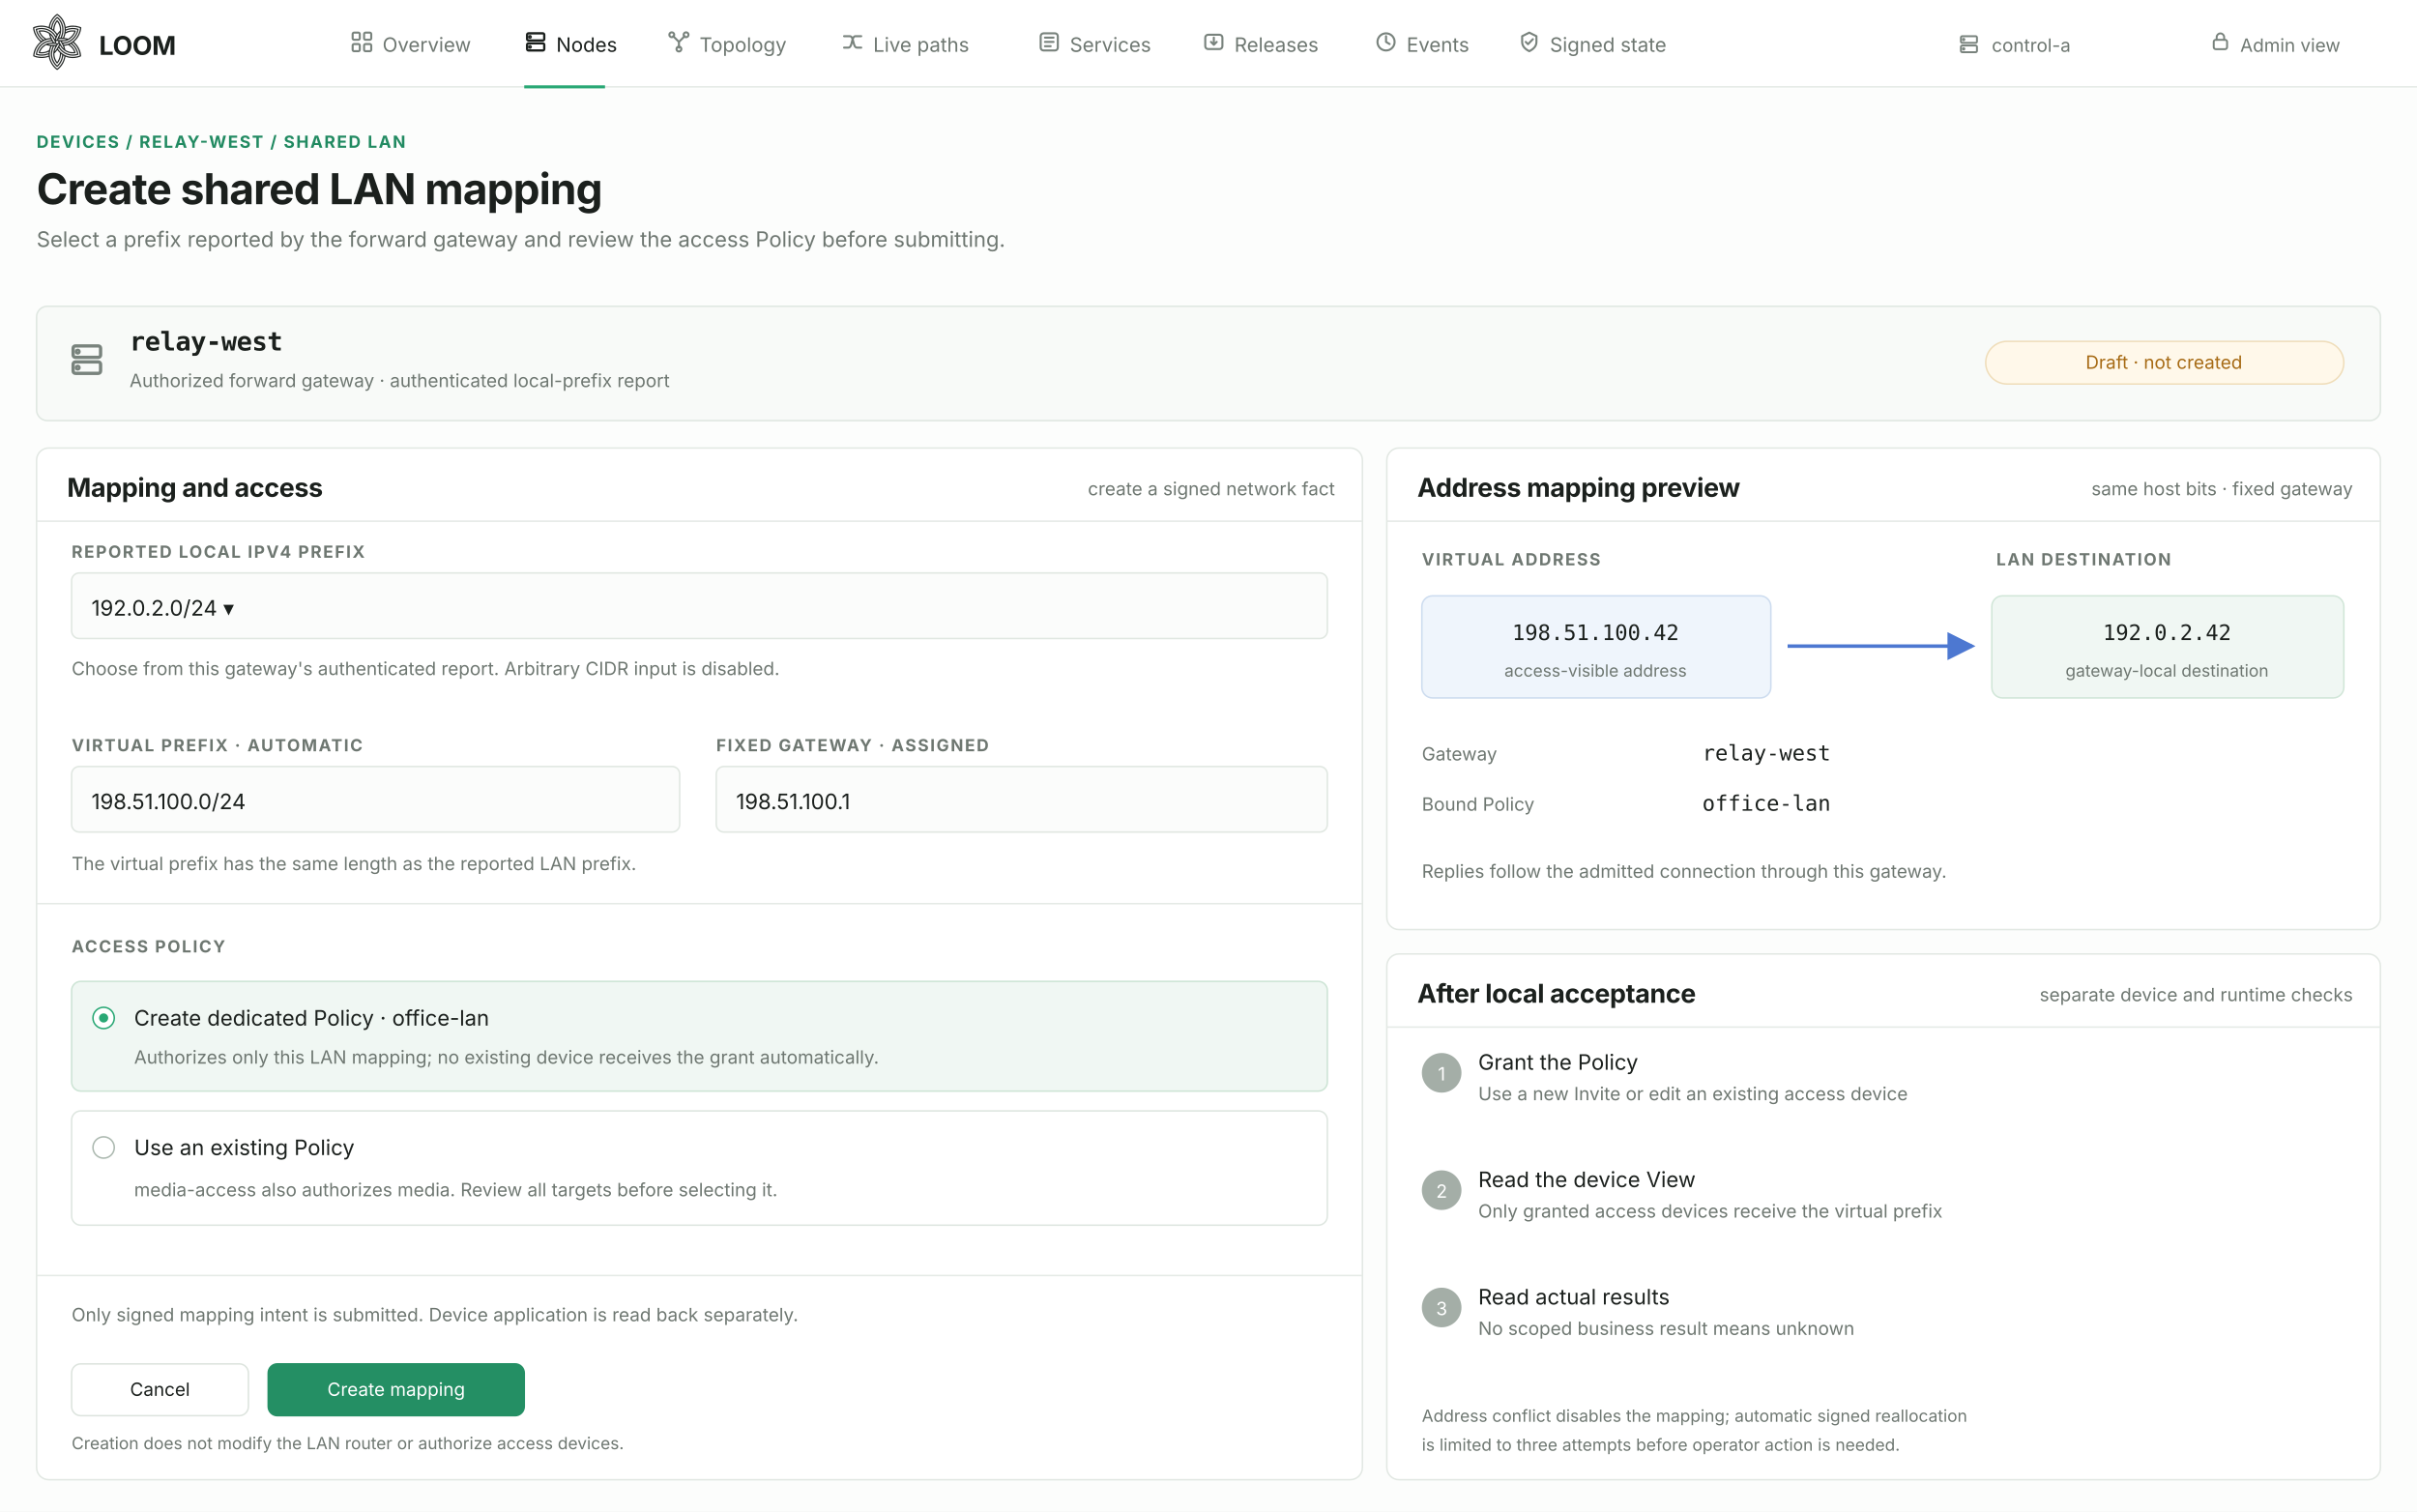
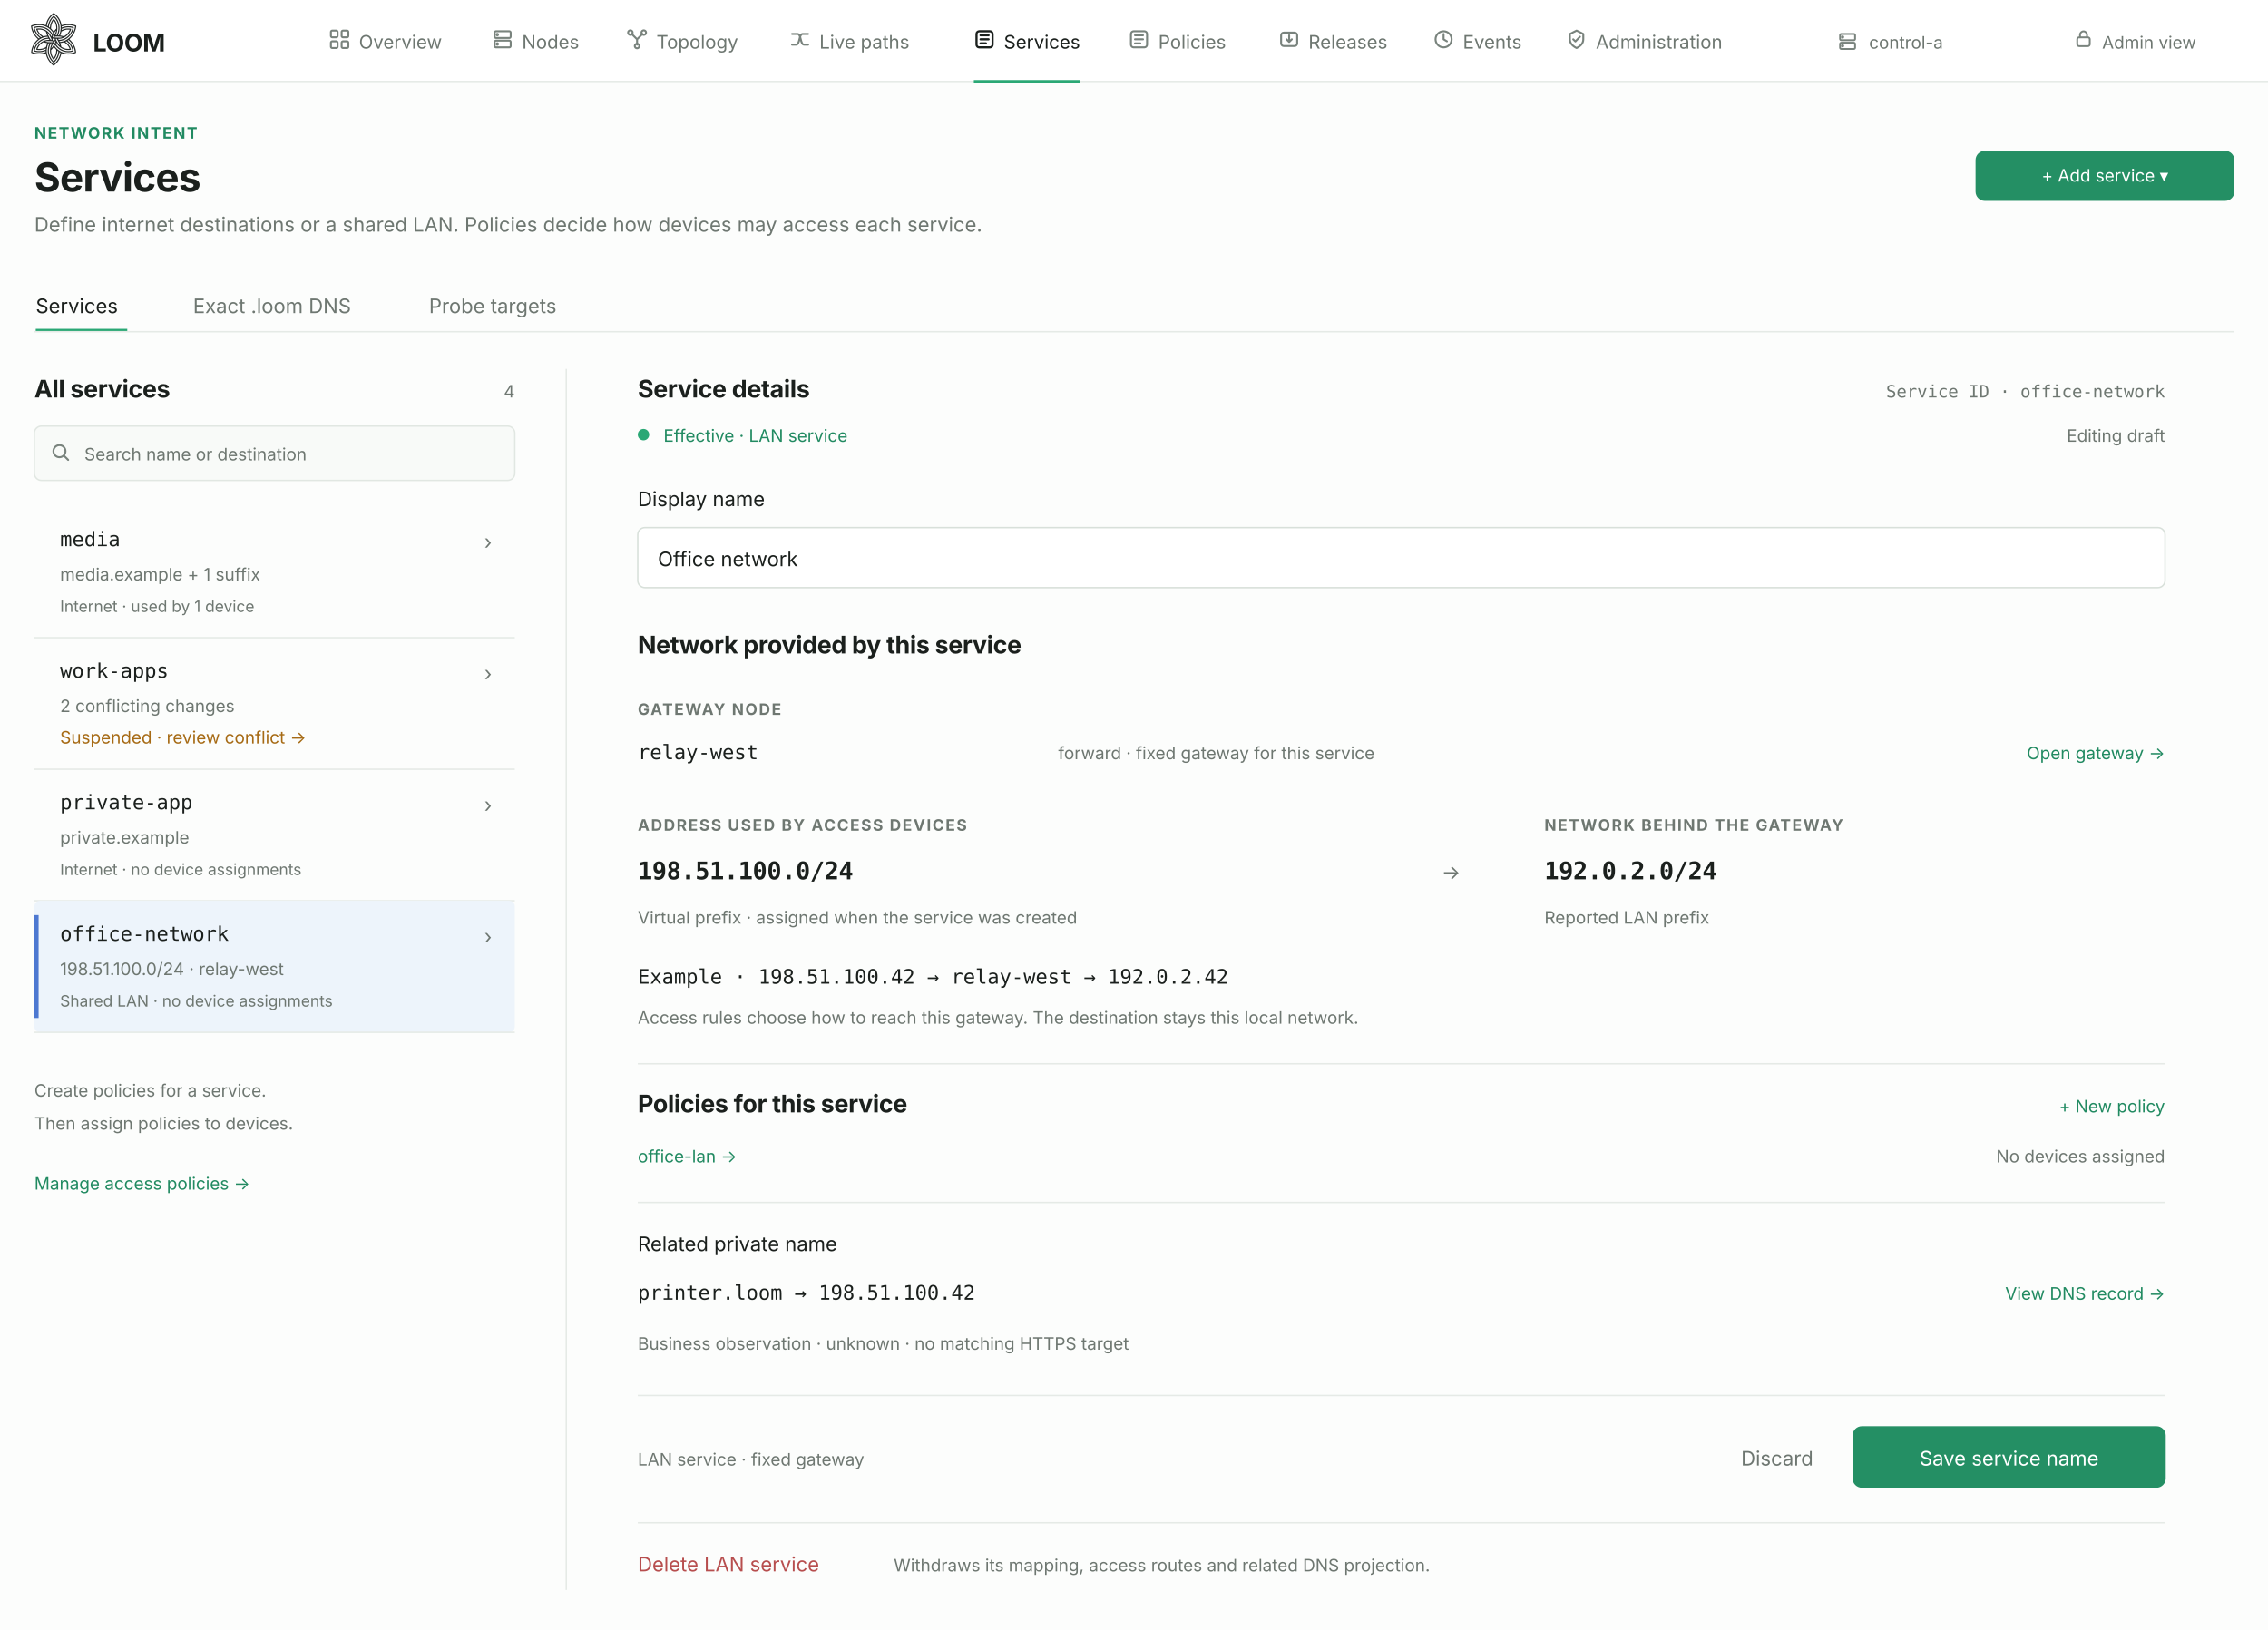
- <svg xmlns="http://www.w3.org/2000/svg" width="1586" height="992" viewBox="0 0 1586 992" role="img" aria-labelledby="svg-title svg-desc">
+ <svg xmlns="http://www.w3.org/2000/svg" width="1586" height="1140" viewBox="0 0 1586 1140" role="img" aria-labelledby="svg-title svg-desc">
  <defs>
    <marker id="route-arrow" markerWidth="8" markerHeight="8" refX="7" refY="4" orient="auto" markerUnits="strokeWidth">
      <path d="M0 0L8 4L0 8Z" fill="#4D78D1" />
    </marker>
    <symbol id="icon-grid" viewBox="0 0 16 16">
      <rect x="1.5" y="1.5" width="5" height="5" rx="1" />
      <rect x="9.5" y="1.5" width="5" height="5" rx="1" />
      <rect x="1.5" y="9.5" width="5" height="5" rx="1" />
      <rect x="9.5" y="9.5" width="5" height="5" rx="1" />
    </symbol>
    <symbol id="icon-node" viewBox="0 0 16 16">
      <rect x="2" y="2" width="12" height="5" rx="1" />
      <rect x="2" y="9" width="12" height="5" rx="1" />
      <circle cx="4" cy="4.5" r=".6" />
      <circle cx="4" cy="11.5" r=".6" />
    </symbol>
    <symbol id="icon-topology" viewBox="0 0 16 16">
      <path d="M4 4l4 4 4-4M8 8v4" />
      <circle cx="3" cy="3" r="1.7" />
      <circle cx="13" cy="3" r="1.7" />
      <circle cx="8" cy="13" r="1.7" />
    </symbol>
    <symbol id="icon-path" viewBox="0 0 16 16">
      <path d="M2 4h4c3 0 2 8 5 8h3M2 12h3c3 0 2-8 5-8h4" />
    </symbol>
    <symbol id="icon-service" viewBox="0 0 16 16">
      <rect x="2" y="2" width="12" height="12" rx="2" />
      <path d="M5 5h6M5 8h6M5 11h4" />
    </symbol>
    <symbol id="icon-release" viewBox="0 0 16 16">
      <rect x="2" y="3" width="12" height="10" rx="2" />
      <path d="M8 5v5m-2-2 2 2 2-2" />
    </symbol>
    <symbol id="icon-events" viewBox="0 0 16 16">
      <circle cx="8" cy="8" r="6" />
      <path d="M8 4v4l2.5 1.5" />
    </symbol>
    <symbol id="icon-signed" viewBox="0 0 16 16">
      <path d="M8 1.5 13 4v4c0 3-2 5-5 6.5C5 13 3 11 3 8V4Z" />
      <path d="m5.5 8 1.6 1.6 3.4-3.5" />
    </symbol>
    <symbol id="icon-lock" viewBox="0 0 16 16">
      <rect x="3" y="7" width="10" height="7" rx="1.5" />
      <path d="M5.2 7V5a2.8 2.8 0 0 1 5.6 0v2" />
    </symbol>
    <symbol id="icon-search" viewBox="0 0 16 16">
      <circle cx="7" cy="7" r="4.5" />
      <path d="m10.5 10.5 3 3" />
    </symbol>
    <symbol id="icon-terminal" viewBox="0 0 16 16">
      <rect x="1.5" y="2" width="13" height="12" rx="2" />
      <path d="m4 5 3 3-3 3m5 0h3" />
    </symbol>
    <symbol id="icon-code" viewBox="0 0 16 16">
      <path d="m5.5 3-4 5 4 5m5-10 4 5-4 5M9.5 2l-3 12" />
    </symbol>
    <symbol id="icon-qr" viewBox="0 0 16 16">
      <path d="M2 2h4v4H2zm8 0h4v4h-4zM2 10h4v4H2zm8 0v2m3-2v4m-3 0h2" />
    </symbol>
    <symbol id="icon-phone" viewBox="0 0 16 16">
      <rect x="4" y="1" width="8" height="14" rx="2" />
      <path d="M7 3h2M7 13h2" />
    </symbol>
    <symbol id="icon-globe" viewBox="0 0 16 16">
      <circle cx="8" cy="8" r="6" />
      <ellipse cx="8" cy="8" rx="2.5" ry="6" />
      <path d="M2 8h12" />
    </symbol>
    <symbol id="icon-expand" viewBox="0 0 16 16">
      <path d="M6 2H2v4m8-4h4v4M2 10v4h4m8-4v4h-4" />
    </symbol>
    <symbol id="icon-chevron" viewBox="0 0 16 16">
      <path d="m4 6 4 4 4-4" />
    </symbol>
    <symbol id="icon-filter" viewBox="0 0 16 16">
      <path d="M2 4h12M4 8h8m-6 4h4" />
    </symbol>
    <style>
    .ui { font-family: Inter, "Atkinson Hyperlegible Next", ui-sans-serif, system-ui, -apple-system, "Segoe UI", sans-serif; fill:#1B201D }
    .mono { font-family: "Intel One Mono", "SFMono-Regular", Consolas, monospace }
    .title { font-size:28px; font-weight:700; letter-spacing:-.5px }
    .section { font-size:17px; font-weight:650; letter-spacing:-.2px }
    .metric { font-size:22px; font-weight:650; letter-spacing:-.3px }
    .body { font-size:14px }
    .small { font-size:12px }
    .tiny { font-size:11px }
    .micro { font-size:10px }
    .eyebrow { font-size:11px; font-weight:700; letter-spacing:1px }
    .muted { fill:#6E7771 }
    .faint { fill:#929B95 }
    .green { fill:#218A61 }
    .amber { fill:#A66A14 }
    .red { fill:#B74E4E }
    .blue { fill:#427994 }
    .white { fill:#FFFFFF }
    .nav { font-size:13px }
    .nav-icon { fill:none; stroke:#79837D; stroke-width:1.45; stroke-linecap:round; stroke-linejoin:round }
    .nav-active { fill:none; stroke:#1B201D; stroke-width:1.6; stroke-linecap:round; stroke-linejoin:round }
    .rule { stroke:#E5EAE6; stroke-width:1 }
    .dash { stroke:#ABB7AF; stroke-width:1.5; stroke-dasharray:5 5; fill:none }
    .link { stroke:#B8C4BC; stroke-width:2; fill:none }
    .selected { stroke:#4D78D1; stroke-width:2.3; fill:none; marker-end:url(#route-arrow) }
</style>
  </defs>
-   <rect width="1586" height="992" fill="#FCFDFC" />
+   <rect width="1586" height="1140" fill="#FCFDFC" />
  <rect x="0" y="0" width="1586" height="58" fill="#FFFFFF" />
  <line class="rule" x1="0" y1="57" x2="1586" y2="57" />
  <svg x="18" y="8" width="39" height="39" viewBox="127 112 1000 1000">
    <g transform="translate(0,1254) scale(1,-1)">
      <path d="M616 1108 c-67 -49 -118 -133 -129 -209 0 -6 0 -6 -14 -1 -75 27 -166 24 -239 -6 -13 -5 -14 -7 -11 -29 12 -80 53 -155 115 -211 l9 -8 -6 -5 c-61 -53 -100 -121 -114 -200 -5 -31 -5 -38 4 -42 57 -26 138 -34 203 -20 13 2 22 5 39 10 14 5 14 5 15 -2 9 -70 60 -155 121 -204 17 -15 18 -15 34 -2 47 37 87 93 107 151 7 20 16 52 16 60 0 4 1 4 12 0 72 -28 158 -27 236 3 17 6 17 7 15 27 -8 79 -49 159 -111 215 l-9 9 10 9 c61 53 105 139 114 219 2 15 1 16 -28 26 -75 25 -156 25 -227 -2 -4 -1 -8 -2 -8 -2 -1 0 -2 7 -3 15 -15 81 -60 152 -126 198 -12 9 -14 9 -25 1z M639 1084 c105 -82 142 -225 92 -356 -7 -18 -7 -17 -16 -17 -4 0 -8 1 -8 1 -1 1 1 7 4 15 32 78 30 170 -5 243 -16 35 -40 66 -68 88 -9 8 -11 8 -20 0 -47 -39 -82 -103 -93 -169 -1 -7 -2 -12 -2 -13 -1 0 -17 8 -17 9 -1 1 4 27 7 40 13 44 37 89 68 124 15 16 44 43 47 43 0 0 5 -3 11 -8z M638 1031 c77 -72 98 -200 50 -307 -3 -8 -5 -11 -7 -12 -2 -1 -17 -1 -18 0 -1 0 2 6 5 12 44 94 31 213 -31 278 -10 11 -12 10 -29 -12 -26 -36 -44 -83 -47 -128 0 -6 -1 -11 -1 -11 -1 0 -6 4 -16 11 -4 3 2 39 12 67 13 41 41 84 68 108 4 4 3 4 14 -6z M635 973 c24 -33 37 -74 40 -124 l0 -15 -10 -10 c-11 -11 -23 -25 -32 -38 -6 -8 -5 -9 -13 3 -9 13 -19 24 -30 36 l-10 10 0 13 c3 48 18 94 42 128 6 7 6 7 13 -3z M413 893 c79 -13 148 -56 193 -118 12 -17 11 -15 6 -26 -3 -6 -5 -10 -5 -10 0 0 -4 6 -9 13 -66 103 -190 147 -314 114 -20 -6 -21 -6 -14 -34 15 -60 54 -120 102 -158 9 -8 9 -7 0 -12 -9 -6 -8 -6 -18 2 -57 48 -97 120 -110 196 -2 14 -3 13 7 16 22 9 53 16 85 19 13 2 61 0 77 -2z M923 895 c30 -3 83 -16 89 -22 2 -2 -7 -43 -14 -64 -34 -100 -109 -176 -200 -203 -23 -7 -59 -13 -61 -11 -2 2 -8 16 -8 16 0 1 7 2 16 2 74 9 136 45 185 108 27 35 49 81 57 120 4 17 3 19 -13 24 -62 19 -135 15 -193 -9 -9 -4 -9 -5 -9 7 l0 10 9 3 c25 10 56 17 83 19 9 1 50 1 59 0z M400 854 c70 -9 134 -47 176 -104 7 -11 21 -34 21 -36 0 -2 -6 -24 -7 -25 0 -1 -4 5 -8 13 -38 76 -106 124 -190 134 -14 2 -49 1 -62 -1 -16 -3 -18 -5 -12 -21 14 -42 48 -88 87 -117 7 -5 13 -10 13 -10 0 -1 -17 -9 -18 -9 -5 0 -42 35 -56 52 -24 29 -46 72 -54 105 -3 11 -3 10 11 14 30 8 67 10 99 5z M926 854 c13 -1 39 -7 40 -9 2 -2 -8 -34 -17 -55 -43 -93 -125 -152 -220 -158 l-11 0 -6 9 c-3 5 -5 9 -5 9 0 1 8 1 18 1 56 0 107 23 153 69 29 29 59 79 63 104 1 10 -11 13 -53 12 -42 0 -71 -6 -107 -24 -12 -6 -11 -6 -10 5 1 4 1 9 1 10 0 3 1 3 13 8 45 19 93 26 141 19z M391 816 c30 -3 68 -16 91 -32 l6 -3 4 -15 c4 -16 10 -34 16 -47 4 -11 4 -11 -3 -11 -12 -2 -37 -6 -48 -9 -16 -4 -14 -4 -26 4 -38 25 -67 57 -86 96 -7 15 -7 16 0 17 10 1 36 1 46 0z M914 816 c3 -2 2 -5 -4 -18 -19 -39 -53 -75 -89 -97 l-8 -5 -11 3 c-15 4 -33 8 -45 9 -6 1 -11 2 -11 2 -1 0 1 7 4 14 6 17 12 36 15 48 l1 9 9 5 c27 15 55 25 85 30 10 1 51 1 54 0z M669 789 c-4 -19 -7 -27 -14 -39 -10 -18 -20 -39 -29 -64 -1 -4 -2 -5 -10 -9 -9 -5 -9 -5 -5 11 10 40 28 75 51 103 10 12 10 12 7 -2z M529 746 c14 -16 17 -20 25 -37 8 -17 22 -42 30 -54 5 -9 6 -24 1 -26 -7 -2 -13 5 -35 46 -15 28 -35 75 -35 83 0 2 7 -4 14 -12z M721 691 c25 -1 43 -3 61 -8 4 0 2 -2 -8 -5 -19 -6 -28 -7 -48 -6 -12 1 -29 1 -46 1 -36 -1 -37 -1 -33 11 2 7 1 6 24 7 12 0 23 1 26 1 2 0 13 0 24 -1z M525 681 c5 -10 5 -10 -7 -10 -120 -9 -223 -101 -248 -221 -4 -22 -4 -23 11 -28 61 -19 132 -16 192 7 5 2 9 3 10 3 0 0 0 -5 0 -10 l1 -9 -9 -4 c-62 -24 -145 -25 -216 -1 -17 5 -16 4 -14 15 15 104 74 190 160 235 34 17 63 25 108 30 8 1 7 2 12 -7z M638 655 l9 -4 0 -10 c1 -13 2 -12 -10 -19 l-9 -6 -10 6 -9 6 -1 11 0 11 9 5 c12 6 11 6 21 0z M683 651 c0 -1 6 -10 12 -21 18 -30 29 -54 39 -82 6 -19 6 -19 -4 -9 -16 16 -22 25 -30 42 -7 14 -25 48 -30 54 -2 3 -3 15 -1 16 1 2 13 1 14 0z M546 642 c3 -5 5 -9 5 -9 0 -1 -7 -1 -16 -1 -94 0 -185 -66 -216 -155 -7 -22 -6 -23 23 -27 44 -5 89 3 131 21 7 3 13 6 13 6 0 -1 -1 -5 -1 -11 l-1 -11 -11 -5 c-53 -22 -115 -26 -174 -12 -11 3 -10 3 -9 10 8 39 30 82 58 115 44 53 119 88 184 88 l9 0 5 -9z M902 622 c45 -39 79 -92 96 -151 5 -19 10 -43 10 -51 l1 -7 -14 -5 c-89 -30 -180 -22 -253 22 -40 25 -68 49 -93 83 l-7 10 4 7 c7 13 6 12 12 3 73 -104 198 -148 317 -110 12 4 13 4 8 27 -9 42 -31 88 -59 123 -8 10 -33 35 -42 41 -6 5 -6 5 2 11 9 6 8 6 18 -3z M542 610 c10 -1 27 -1 38 -1 l20 0 8 -5 c4 -2 8 -4 8 -5 0 0 -1 -2 -2 -4 l-1 -4 -43 0 c-45 1 -55 2 -81 7 -8 1 -14 3 -15 3 0 1 15 6 27 8 15 3 15 3 20 2 2 0 11 0 21 -1z M661 609 c5 -9 -53 -107 -73 -125 -3 -3 -3 0 1 14 4 17 8 26 14 37 12 18 31 52 34 60 1 2 4 5 11 10 11 7 11 7 13 4z M863 604 c48 -36 83 -90 98 -148 2 -7 3 -14 3 -14 -1 -1 -5 -3 -11 -4 -90 -23 -180 3 -247 69 -17 18 -42 51 -42 56 0 2 9 20 10 20 0 0 3 -4 5 -8 36 -66 102 -112 177 -124 12 -2 51 -2 64 0 19 4 21 5 17 17 -15 50 -55 103 -97 128 -1 1 -2 2 -2 2 0 1 17 10 19 10 0 0 3 -2 6 -4z M458 585 c12 -4 37 -9 48 -11 8 0 7 0 3 -10 -5 -13 -13 -36 -16 -49 -3 -13 -2 -12 -19 -21 -38 -19 -72 -26 -112 -25 -22 1 -23 1 -23 5 3 13 23 45 41 67 16 18 58 49 64 48 1 -1 7 -2 14 -4z M824 583 c35 -22 63 -53 81 -89 6 -12 11 -22 10 -23 -4 -3 -47 -2 -68 2 -26 5 -69 24 -82 35 0 1 -2 8 -4 17 -2 9 -6 23 -10 32 -6 19 -6 18 1 19 14 1 57 11 59 13 1 1 4 0 13 -6z M553 570 c1 -1 1 -2 -2 -7 -11 -21 -21 -55 -26 -82 -15 -86 17 -180 82 -245 20 -20 19 -20 40 0 44 45 71 101 82 165 1 6 2 11 2 11 0 1 4 -1 9 -4 l8 -4 0 -5 c-11 -74 -51 -146 -110 -198 -12 -10 -10 -10 -21 -1 -77 65 -122 167 -113 259 3 34 14 74 26 103 l4 9 9 0 c5 0 9 0 10 -1z M597 570 c0 -1 -4 -9 -8 -18 -43 -88 -35 -184 20 -258 15 -20 17 -21 27 -10 30 33 52 90 57 145 0 11 0 11 10 3 10 -7 9 -6 7 -19 -7 -62 -34 -117 -76 -161 l-7 -7 -8 8 c-51 50 -82 131 -77 200 3 35 12 70 28 103 l7 14 10 0 c5 0 10 0 10 0z M639 493 c5 -6 14 -17 22 -24 l13 -14 0 -8 c0 -44 -14 -93 -38 -130 -9 -14 -9 -14 -13 -8 -26 35 -42 84 -42 127 l0 11 12 12 c11 12 22 25 31 38 3 4 6 7 6 7 0 0 4 -5 9 -11z" fill="#252927" fill-rule="evenodd" clip-rule="evenodd" />
    </g>
  </svg>
  <text class="ui section" x="65" y="36" text-anchor="start">LOOM</text>
  <use href="#icon-grid" x="230" y="20" width="15" height="15" class="nav-icon" />
  <text class="ui nav muted" x="251" y="34" text-anchor="start">Overview</text>
-   <use href="#icon-node" x="344" y="20" width="15" height="15" class="nav-active" />
-   <text class="ui nav" x="365" y="34" text-anchor="start">Nodes</text>
-   <line x1="344" y1="57" x2="397" y2="57" stroke="#2AA875" stroke-width="2" />
+   <use href="#icon-node" x="344" y="20" width="15" height="15" class="nav-icon" />
+   <text class="ui nav muted" x="365" y="34" text-anchor="start">Nodes</text>
  <use href="#icon-topology" x="438" y="20" width="15" height="15" class="nav-icon" />
  <text class="ui nav muted" x="459" y="34" text-anchor="start">Topology</text>
  <use href="#icon-path" x="552" y="20" width="15" height="15" class="nav-icon" />
  <text class="ui nav muted" x="573" y="34" text-anchor="start">Live paths</text>
-   <use href="#icon-service" x="681" y="20" width="15" height="15" class="nav-icon" />
-   <text class="ui nav muted" x="702" y="34" text-anchor="start">Services</text>
-   <use href="#icon-release" x="789" y="20" width="15" height="15" class="nav-icon" />
-   <text class="ui nav muted" x="810" y="34" text-anchor="start">Releases</text>
-   <use href="#icon-events" x="902" y="20" width="15" height="15" class="nav-icon" />
-   <text class="ui nav muted" x="923" y="34" text-anchor="start">Events</text>
-   <use href="#icon-signed" x="996" y="20" width="15" height="15" class="nav-icon" />
-   <text class="ui nav muted" x="1017" y="34" text-anchor="start">Signed state</text>
+   <use href="#icon-service" x="681" y="20" width="15" height="15" class="nav-active" />
+   <text class="ui nav" x="702" y="34" text-anchor="start">Services</text>
+   <line x1="681" y1="57" x2="755" y2="57" stroke="#2AA875" stroke-width="2" />
+   <use href="#icon-service" x="789" y="20" width="15" height="15" class="nav-icon" />
+   <text class="ui nav muted" x="810" y="34" text-anchor="start">Policies</text>
+   <use href="#icon-release" x="894" y="20" width="15" height="15" class="nav-icon" />
+   <text class="ui nav muted" x="915" y="34" text-anchor="start">Releases</text>
+   <use href="#icon-events" x="1002" y="20" width="15" height="15" class="nav-icon" />
+   <text class="ui nav muted" x="1023" y="34" text-anchor="start">Events</text>
+   <a href="09-administration.svg" data-ui="administration-entry">
+     <use href="#icon-signed" x="1095" y="20" width="15" height="15" class="nav-icon" />
+     <text class="ui nav muted" x="1116" y="34" text-anchor="start">Administration</text>
+   </a>
  <use href="#icon-node" x="1285" y="22" width="14" height="14" class="nav-icon" />
  <text class="ui small muted" x="1307" y="34" text-anchor="start">control-a</text>
  <use href="#icon-lock" x="1450" y="20" width="14" height="14" class="nav-icon" />
  <text class="ui small muted" x="1470" y="34" text-anchor="start">Admin view</text>
-   <text class="ui eyebrow green" x="24" y="97" text-anchor="start">DEVICES / RELAY-WEST / SHARED LAN</text>
-   <text class="ui title" x="24" y="134" text-anchor="start">Create shared LAN mapping</text>
-   <text class="ui body muted" x="24" y="162" text-anchor="start">Select a prefix reported by the forward gateway and review the access Policy before submitting.</text>
-   <rect x="24" y="201" width="1538" height="75" rx="7" fill="#F8FAF8" stroke="#DFE7E1" />
-   <use href="#icon-node" x="45" y="224" width="24" height="24" class="nav-icon" />
-   <text class="ui section mono" x="85" y="230" text-anchor="start">relay-west</text>
-   <text class="ui small muted" x="85" y="254" text-anchor="start">Authorized forward gateway · authenticated local-prefix report</text>
-   <g data-ui="pill">
-     <rect x="1303" y="224" width="235" height="28" rx="14" fill="#FFF8EA" stroke="#EFDDBA" />
-     <text class="ui small amber" x="1420" y="242" text-anchor="middle">Draft · not created</text>
-   </g>
-   <rect data-ui="panel" x="24" y="294" width="870" height="677" rx="8" fill="#FFFFFF" stroke="#E2E8E3" />
-   <text class="ui section" x="44" y="326" text-anchor="start">Mapping and access</text>
-   <text class="ui small muted" x="876" y="325" text-anchor="end">create a signed network fact</text>
-   <line data-ui="panel-header" class="rule" x1="24" y1="342" x2="894" y2="342" />
-   <text class="ui eyebrow muted" x="47" y="366" text-anchor="start">REPORTED LOCAL IPV4 PREFIX</text>
+   <text class="ui eyebrow green" x="24" y="97" text-anchor="start">NETWORK INTENT</text>
+   <text class="ui title" x="24" y="134" text-anchor="start">Services</text>
+   <text class="ui body muted" x="24" y="162" text-anchor="start">Define internet destinations or a shared LAN. Policies decide how devices may access each service.</text>
+   <text class="ui body" x="25" y="219" text-anchor="start">Services</text>
+   <line x1="25" y1="231" x2="89" y2="231" stroke="#2AA875" stroke-width="2" />
+   <text class="ui body muted" x="135" y="219" text-anchor="start">Exact .loom DNS</text>
+   <text class="ui body muted" x="300" y="219" text-anchor="start">Probe targets</text>
+   <line class="rule" x1="24" y1="232" x2="1562" y2="232" />
+   <g data-ui="button">
+     <rect x="1382" y="106" width="180" height="34" rx="6" fill="#248F64" stroke="#248F64" />
+     <text class="ui small white" x="1472" y="127" text-anchor="middle">+ Add service ▾</text>
+   </g>
+   <g data-ui="catalog-list">
+     <text class="ui section" x="24" y="278" text-anchor="start">All services</text>
+     <text class="ui small muted" x="360" y="278" text-anchor="end">4</text>
+     <rect x="24" y="298" width="336" height="38" rx="5" fill="#F8FAF8" stroke="#E1E7E2" />
+     <use href="#icon-search" x="35" y="309" width="15" height="15" class="nav-icon" />
+     <text class="ui small muted" x="59" y="322" text-anchor="start">Search name or destination</text>
+     <g data-ui="catalog-item" data-object="demo-video" aria-selected="false">
+       <text class="ui body mono" x="42" y="382" text-anchor="start">media</text>
+       <text class="ui small muted" x="42" y="406" text-anchor="start">media.example + 1 suffix</text>
+       <text class="ui tiny muted" x="42" y="428" text-anchor="start">Internet · used by 1 device</text>
+       <text class="ui body muted" x="344" y="384" text-anchor="end">›</text>
+       <line class="rule" x1="24" y1="446" x2="360" y2="446" />
+     </g>
+     <g data-ui="catalog-item" data-object="demo-work" aria-selected="false">
+       <text class="ui body mono" x="42" y="474" text-anchor="start">work-apps</text>
+       <text class="ui small muted" x="42" y="498" text-anchor="start">2 conflicting changes</text>
+       <a href="09-administration-configuration.svg#compare" data-ui="configuration-conflict-link">
+         <text class="ui small amber" x="42" y="520" text-anchor="start">Suspended · review conflict →</text>
+       </a>
+       <text class="ui body muted" x="344" y="476" text-anchor="end">›</text>
+       <line class="rule" x1="24" y1="538" x2="360" y2="538" />
+     </g>
+     <g data-ui="catalog-item" data-object="demo-private" aria-selected="false">
+       <text class="ui body mono" x="42" y="566" text-anchor="start">private-app</text>
+       <text class="ui small muted" x="42" y="590" text-anchor="start">private.example</text>
+       <text class="ui tiny muted" x="42" y="612" text-anchor="start">Internet · no device assignments</text>
+       <text class="ui body muted" x="344" y="568" text-anchor="end">›</text>
+       <line class="rule" x1="24" y1="630" x2="360" y2="630" />
+     </g>
+     <g data-ui="catalog-item" data-object="demo-office" aria-selected="true">
+       <rect x="24" y="630" width="336" height="92" rx="4" fill="#EDF4FB" stroke="none" />
+       <rect x="24" y="640" width="3" height="72" rx="0" fill="#4D78D1" stroke="none" />
+       <text class="ui body mono" x="42" y="658" text-anchor="start">office-network</text>
+       <text class="ui small muted" x="42" y="682" text-anchor="start">198.51.100.0/24 · relay-west</text>
+       <text class="ui tiny muted" x="42" y="704" text-anchor="start">Shared LAN · no device assignments</text>
+       <text class="ui body muted" x="344" y="660" text-anchor="end">›</text>
+       <line class="rule" x1="24" y1="722" x2="360" y2="722" />
+     </g>
+   </g>
+   <text class="ui small muted" x="24" y="767" text-anchor="start">Create policies for a service.</text>
+   <text class="ui small muted" x="24" y="790" text-anchor="start">Then assign policies to devices.</text>
+   <g data-ui="navigation" data-route="/policies">
+     <text class="ui small green" x="24" y="832" text-anchor="start">Manage access policies →</text>
+   </g>
+   <line class="rule" x1="396" y1="258" x2="396" y2="1112" />
+   <text class="ui section" x="446" y="278" text-anchor="start">Service details</text>
+   <text class="ui small mono muted" x="1514" y="278" text-anchor="end">Service ID · office-network</text>
+   <circle cx="450" cy="304" r="4" fill="#2AA875" stroke="none" />
+   <text class="ui small green" x="464" y="309" text-anchor="start">Effective · LAN service</text>
+   <text class="ui small muted" x="1514" y="309" text-anchor="end">Editing draft</text>
+   <text class="ui body" x="446" y="354" text-anchor="start">Display name</text>
  <g data-ui="input">
-     <rect x="47" y="376" width="824" height="43" rx="5" fill="#FBFCFB" stroke="#E0E7E1" />
-     <text class="ui body" x="60" y="404" text-anchor="start">192.0.2.0/24  ▾</text>
-   </g>
-   <text class="ui small muted" x="47" y="443" text-anchor="start">Choose from this gateway's authenticated report. Arbitrary CIDR input is disabled.</text>
-   <text class="ui eyebrow muted" x="47" y="493" text-anchor="start">VIRTUAL PREFIX · AUTOMATIC</text>
-   <g data-ui="input">
-     <rect x="47" y="503" width="399" height="43" rx="5" fill="#FBFCFB" stroke="#E0E7E1" />
-     <text class="ui body" x="60" y="531" text-anchor="start">198.51.100.0/24</text>
-   </g>
-   <text class="ui eyebrow muted" x="470" y="493" text-anchor="start">FIXED GATEWAY · ASSIGNED</text>
-   <g data-ui="input">
-     <rect x="470" y="503" width="401" height="43" rx="5" fill="#FBFCFB" stroke="#E0E7E1" />
-     <text class="ui body" x="483" y="531" text-anchor="start">198.51.100.1</text>
-   </g>
-   <text class="ui small muted" x="47" y="571" text-anchor="start">The virtual prefix has the same length as the reported LAN prefix.</text>
-   <line data-ui="panel-section" class="rule" x1="24" y1="593" x2="894" y2="593" />
-   <text class="ui eyebrow muted" x="47" y="625" text-anchor="start">ACCESS POLICY</text>
-   <rect x="47" y="644" width="824" height="72" rx="6" fill="#F0F7F3" stroke="#CDE4D5" />
-   <circle cx="68" cy="668" r="7" fill="#FFFFFF" stroke="#2AA875" />
-   <circle cx="68" cy="668" r="3" fill="#2AA875" stroke="none" />
-   <text class="ui body" x="88" y="673" text-anchor="start">Create dedicated Policy · office-lan</text>
-   <text class="ui small muted" x="88" y="698" text-anchor="start">Authorizes only this LAN mapping; no existing device receives the grant automatically.</text>
-   <rect x="47" y="729" width="824" height="75" rx="6" fill="#FFFFFF" stroke="#DEE6E0" />
-   <circle cx="68" cy="753" r="7" fill="#FFFFFF" stroke="#ACB9B0" />
-   <text class="ui body" x="88" y="758" text-anchor="start">Use an existing Policy</text>
-   <text class="ui small muted" x="88" y="785" text-anchor="start">media-access also authorizes media. Review all targets before selecting it.</text>
-   <line data-ui="panel-section" class="rule" x1="24" y1="837" x2="894" y2="837" />
-   <text class="ui small muted" x="47" y="867" text-anchor="start">Only signed mapping intent is submitted. Device application is read back separately.</text>
-   <g data-ui="button">
-     <rect x="47" y="895" width="116" height="34" rx="6" fill="#FFFFFF" stroke="#DDE4DE" />
-     <text class="ui small" x="105" y="916" text-anchor="middle">Cancel</text>
-   </g>
-   <g data-ui="button">
-     <rect x="176" y="895" width="168" height="34" rx="6" fill="#248F64" stroke="#248F64" />
-     <text class="ui small white" x="260" y="916" text-anchor="middle">Create mapping</text>
-   </g>
-   <text class="ui tiny muted" x="47" y="951" text-anchor="start">Creation does not modify the LAN router or authorize access devices.</text>
-   <rect data-ui="panel" x="910" y="294" width="652" height="316" rx="8" fill="#FFFFFF" stroke="#E2E8E3" />
-   <text class="ui section" x="930" y="326" text-anchor="start">Address mapping preview</text>
-   <text class="ui small muted" x="1544" y="325" text-anchor="end">same host bits · fixed gateway</text>
-   <line data-ui="panel-header" class="rule" x1="910" y1="342" x2="1562" y2="342" />
-   <text class="ui eyebrow muted" x="933" y="371" text-anchor="start">VIRTUAL ADDRESS</text>
-   <text class="ui eyebrow muted" x="1310" y="371" text-anchor="start">LAN DESTINATION</text>
-   <rect x="933" y="391" width="229" height="67" rx="7" fill="#EFF5FC" stroke="#CDDCEF" />
-   <text class="ui body mono" x="1047" y="420" text-anchor="middle">198.51.100.42</text>
-   <text class="ui tiny muted" x="1047" y="444" text-anchor="middle">access-visible address</text>
-   <path d="M1173 424H1294" class="selected" />
-   <rect x="1307" y="391" width="231" height="67" rx="7" fill="#F0F7F3" stroke="#D1E6D8" />
-   <text class="ui body mono" x="1422" y="420" text-anchor="middle">192.0.2.42</text>
-   <text class="ui tiny muted" x="1422" y="444" text-anchor="middle">gateway-local destination</text>
-   <text class="ui small muted" x="933" y="499" text-anchor="start">Gateway</text>
-   <text class="ui body mono" x="1117" y="499" text-anchor="start">relay-west</text>
-   <text class="ui small muted" x="933" y="532" text-anchor="start">Bound Policy</text>
-   <text class="ui body mono" x="1117" y="532" text-anchor="start">office-lan</text>
-   <text class="ui small muted" x="933" y="576" text-anchor="start">Replies follow the admitted connection through this gateway.</text>
-   <rect data-ui="panel" x="910" y="626" width="652" height="345" rx="8" fill="#FFFFFF" stroke="#E2E8E3" />
-   <text class="ui section" x="930" y="658" text-anchor="start">After local acceptance</text>
-   <text class="ui small muted" x="1544" y="657" text-anchor="end">separate device and runtime checks</text>
-   <line data-ui="panel-header" class="rule" x1="910" y1="674" x2="1562" y2="674" />
-   <circle cx="946" cy="704" r="13" fill="#A4AEA7" stroke="none" />
-   <text class="ui small white" x="946" y="709" text-anchor="middle">1</text>
-   <text class="ui body" x="970" y="702" text-anchor="start">Grant the Policy</text>
-   <text class="ui small muted" x="970" y="722" text-anchor="start">Use a new Invite or edit an existing access device</text>
-   <circle cx="946" cy="781" r="13" fill="#A4AEA7" stroke="none" />
-   <text class="ui small white" x="946" y="786" text-anchor="middle">2</text>
-   <text class="ui body" x="970" y="779" text-anchor="start">Read the device View</text>
-   <text class="ui small muted" x="970" y="799" text-anchor="start">Only granted access devices receive the virtual prefix</text>
-   <circle cx="946" cy="858" r="13" fill="#A4AEA7" stroke="none" />
-   <text class="ui small white" x="946" y="863" text-anchor="middle">3</text>
-   <text class="ui body" x="970" y="856" text-anchor="start">Read actual results</text>
-   <text class="ui small muted" x="970" y="876" text-anchor="start">No scoped business result means unknown</text>
-   <text class="ui tiny muted" x="933" y="933" text-anchor="start">Address conflict disables the mapping; automatic signed reallocation</text>
-   <text class="ui tiny muted" x="933" y="952" text-anchor="start">is limited to three attempts before operator action is needed.</text>
+     <rect x="446" y="369" width="1068" height="42" rx="5" fill="#FFFFFF" stroke="#D8E0DA" />
+     <text class="ui body" x="460" y="396" text-anchor="start">Office network</text>
+   </g>
+   <g data-ui="lan-service-detail" data-service="demo-office" data-gateway="demo-forward-c">
+     <text class="ui section" x="446" y="457" text-anchor="start">Network provided by this service</text>
+     <text class="ui eyebrow muted" x="446" y="500" text-anchor="start">GATEWAY NODE</text>
+     <text class="ui body mono" x="446" y="531" text-anchor="start">relay-west</text>
+     <text class="ui small muted" x="740" y="531" text-anchor="start">forward · fixed gateway for this service</text>
+     <text class="ui small green" x="1514" y="531" text-anchor="end">Open gateway →</text>
+     <text class="ui eyebrow muted" x="446" y="581" text-anchor="start">ADDRESS USED BY ACCESS DEVICES</text>
+     <text class="ui eyebrow muted" x="1080" y="581" text-anchor="start">NETWORK BEHIND THE GATEWAY</text>
+     <text class="ui section mono" x="446" y="615" text-anchor="start">198.51.100.0/24</text>
+     <text class="ui body muted" x="1008" y="615" text-anchor="start">→</text>
+     <text class="ui section mono" x="1080" y="615" text-anchor="start">192.0.2.0/24</text>
+     <text class="ui small muted" x="446" y="646" text-anchor="start">Virtual prefix · assigned when the service was created</text>
+     <text class="ui small muted" x="1080" y="646" text-anchor="start">Reported LAN prefix</text>
+     <text class="ui body mono" x="446" y="688" text-anchor="start">Example · 198.51.100.42 → relay-west → 192.0.2.42</text>
+     <text class="ui small muted" x="446" y="716" text-anchor="start">Access rules choose how to reach this gateway. The destination stays this local network.</text>
+     <line class="rule" x1="446" y1="744" x2="1514" y2="744" />
+     <text class="ui section" x="446" y="778" text-anchor="start">Policies for this service</text>
+     <g data-ui="navigation" data-route="/policies?new=1&amp;service=demo-office">
+       <text class="ui small green" x="1514" y="778" text-anchor="end">+ New policy</text>
+     </g>
+     <g data-ui="service-policy" data-service="demo-office" data-policy="demo-lan-policy">
+       <g data-ui="navigation" data-route="/policies/demo-lan-policy">
+         <text class="ui small green" x="446" y="813" text-anchor="start">office-lan →</text>
+       </g>
+       <text class="ui small muted" x="1514" y="813" text-anchor="end">No devices assigned</text>
+     </g>
+     <line class="rule" x1="446" y1="841" x2="1514" y2="841" />
+     <text class="ui body" x="446" y="875" text-anchor="start">Related private name</text>
+     <text class="ui body mono" x="446" y="909" text-anchor="start">printer.loom → 198.51.100.42</text>
+     <text class="ui small green" x="1514" y="909" text-anchor="end">View DNS record →</text>
+     <text class="ui small muted" x="446" y="944" text-anchor="start">Business observation · unknown · no matching HTTPS target</text>
+     <g data-ui="form-actions">
+       <line class="rule" x1="446" y1="976" x2="1514" y2="976" />
+       <text class="ui small muted" x="446" y="1025" text-anchor="start">LAN service · fixed gateway</text>
+       <text class="ui body muted" x="1268" y="1025" text-anchor="end">Discard</text>
+       <rect x="1296" y="998" width="218" height="42" rx="6" fill="#248F64" stroke="#248F64" />
+       <text class="ui body white" x="1405" y="1025" text-anchor="middle">Save service name</text>
+     </g>
+     <line class="rule" x1="446" y1="1065" x2="1514" y2="1065" />
+     <text class="ui body red" x="446" y="1099" text-anchor="start">Delete LAN service</text>
+     <text class="ui small muted" x="625" y="1099" text-anchor="start">Withdraws its mapping, access routes and related DNS projection.</text>
+   </g>
</svg>
